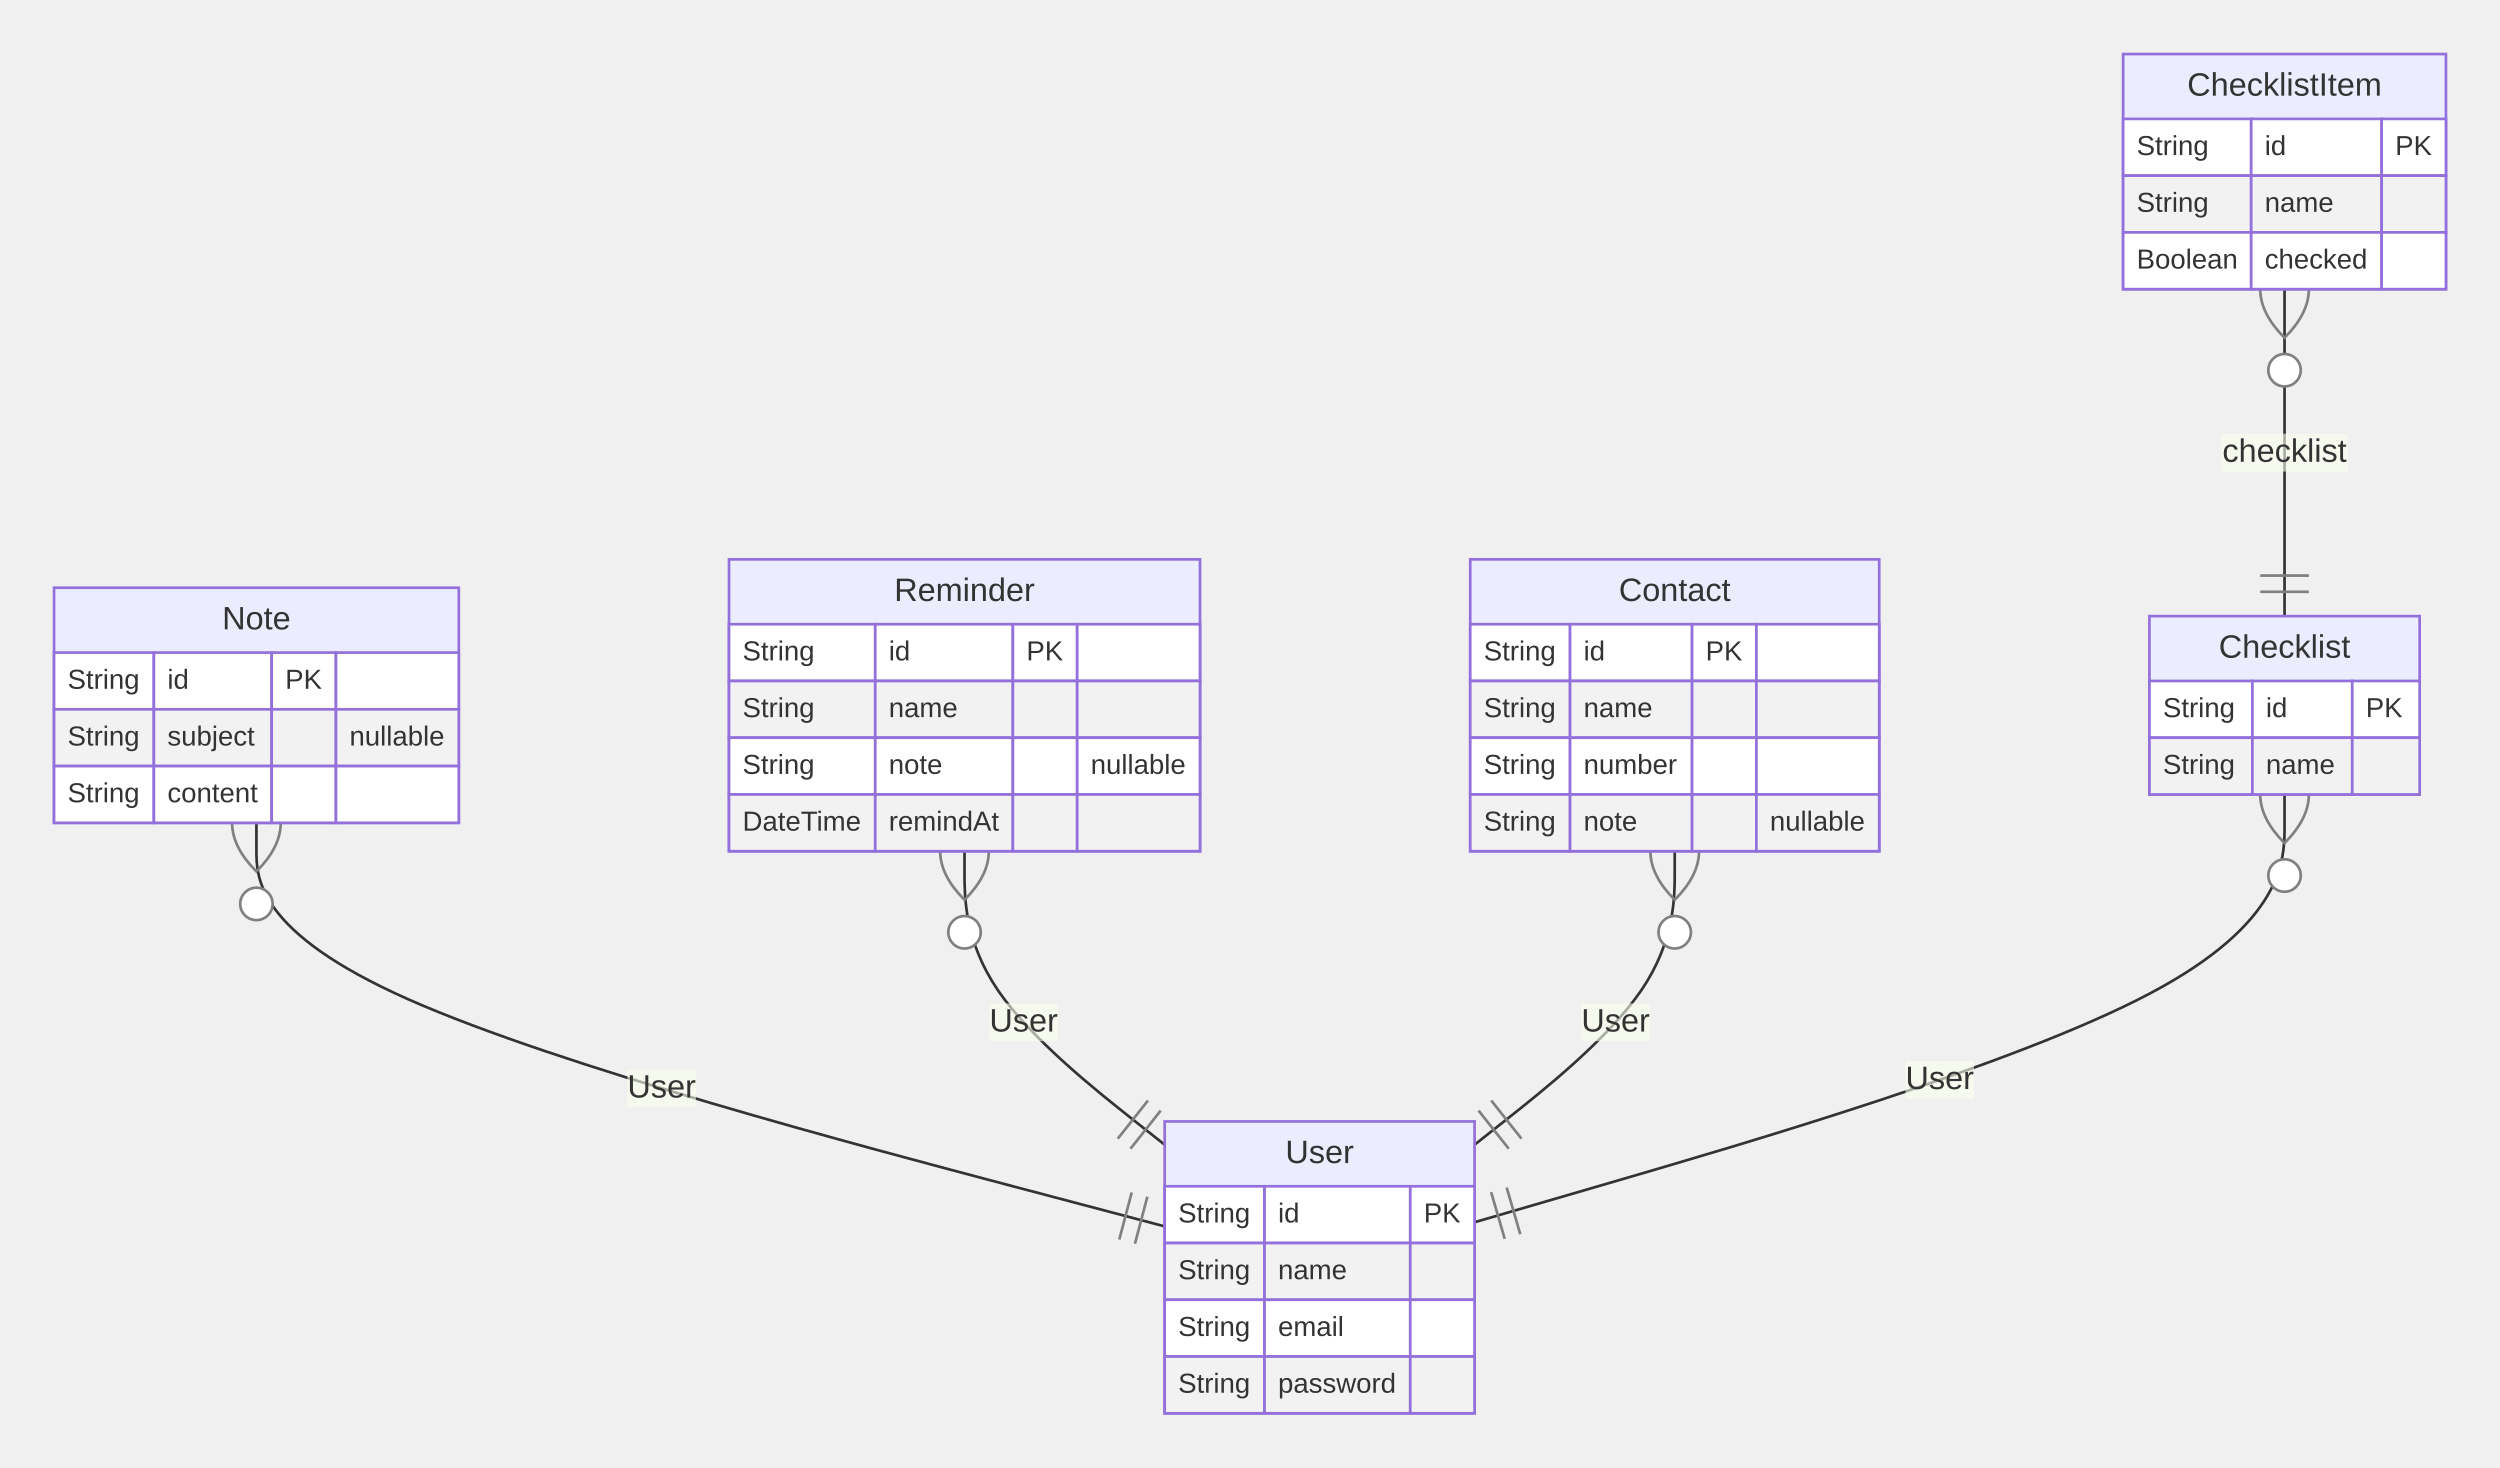
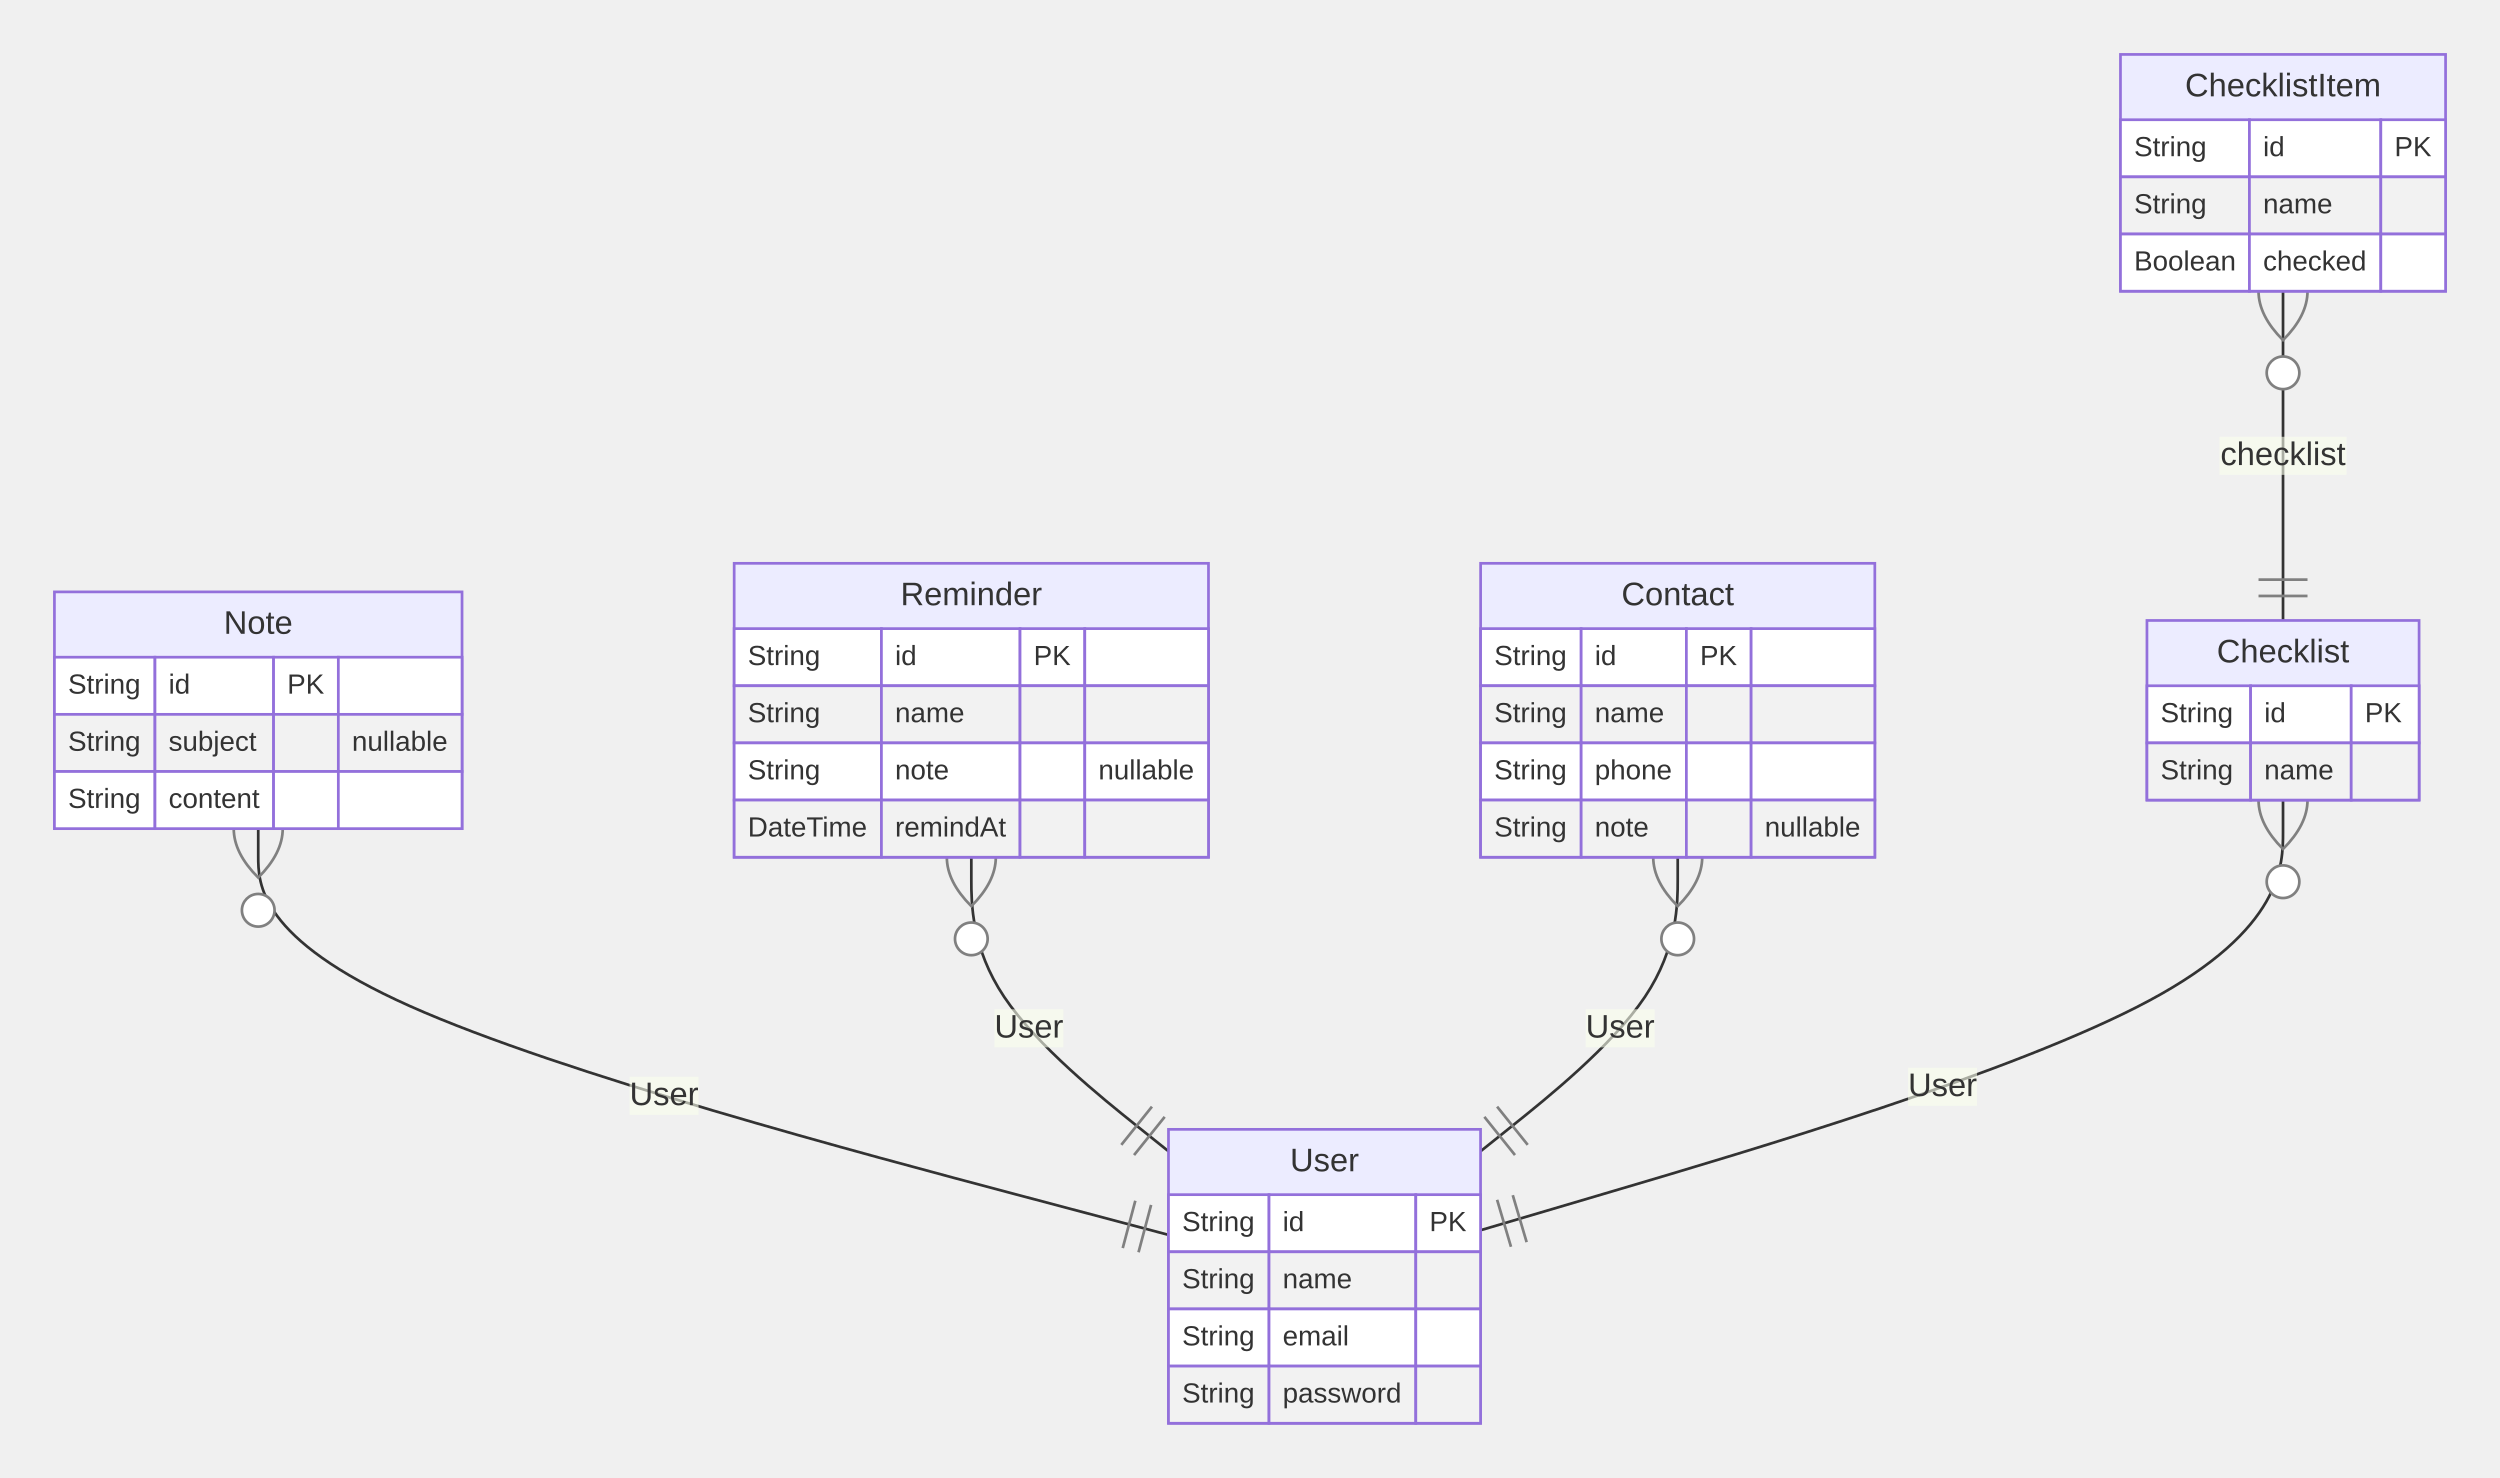
- <svg xmlns="http://www.w3.org/2000/svg" aria-labelledby="chart-title-mermaid-0 chart-desc-mermaid-0" role="img" viewBox="0 0 925.155 543" style="max-width: 925.155px; background-color: white;" width="100%" id="mermaid-0">
+ <svg xmlns="http://www.w3.org/2000/svg" aria-labelledby="chart-title-mermaid-0 chart-desc-mermaid-0" role="img" viewBox="0 0 918.669 543" style="max-width: 918.669px; background-color: white;" width="100%" id="mermaid-0">
  <style>#mermaid-0 {font-family:"trebuchet ms",verdana,arial,sans-serif;font-size:16px;fill:#333;}#mermaid-0 .error-icon{fill:#552222;}#mermaid-0 .error-text{fill:#552222;stroke:#552222;}#mermaid-0 .edge-thickness-normal{stroke-width:2px;}#mermaid-0 .edge-thickness-thick{stroke-width:3.5px;}#mermaid-0 .edge-pattern-solid{stroke-dasharray:0;}#mermaid-0 .edge-pattern-dashed{stroke-dasharray:3;}#mermaid-0 .edge-pattern-dotted{stroke-dasharray:2;}#mermaid-0 .marker{fill:#333333;stroke:#333333;}#mermaid-0 .marker.cross{stroke:#333333;}#mermaid-0 svg{font-family:"trebuchet ms",verdana,arial,sans-serif;font-size:16px;}#mermaid-0 .entityBox{fill:#ECECFF;stroke:#9370DB;}#mermaid-0 .attributeBoxOdd{fill:#ffffff;stroke:#9370DB;}#mermaid-0 .attributeBoxEven{fill:#f2f2f2;stroke:#9370DB;}#mermaid-0 .relationshipLabelBox{fill:hsl(80, 100%, 96.275%);opacity:0.7;background-color:hsl(80, 100%, 96.275%);}#mermaid-0 .relationshipLabelBox rect{opacity:0.5;}#mermaid-0 .relationshipLine{stroke:#333333;}#mermaid-0 :root{--mermaid-font-family:"trebuchet ms",verdana,arial,sans-serif;}</style>
  <g />
  <defs>
    <marker orient="auto" markerHeight="18" markerWidth="18" refY="9" refX="0" id="ONLY_ONE_START">
      <path d="M9,0 L9,18 M15,0 L15,18" fill="none" stroke="gray" />
    </marker>
  </defs>
  <defs>
    <marker orient="auto" markerHeight="18" markerWidth="18" refY="9" refX="18" id="ONLY_ONE_END">
      <path d="M3,0 L3,18 M9,0 L9,18" fill="none" stroke="gray" />
    </marker>
  </defs>
  <defs>
    <marker orient="auto" markerHeight="18" markerWidth="30" refY="9" refX="0" id="ZERO_OR_ONE_START">
      <circle r="6" cy="9" cx="21" fill="white" stroke="gray" />
      <path d="M9,0 L9,18" fill="none" stroke="gray" />
    </marker>
  </defs>
  <defs>
    <marker orient="auto" markerHeight="18" markerWidth="30" refY="9" refX="30" id="ZERO_OR_ONE_END">
      <circle r="6" cy="9" cx="9" fill="white" stroke="gray" />
      <path d="M21,0 L21,18" fill="none" stroke="gray" />
    </marker>
  </defs>
  <defs>
    <marker orient="auto" markerHeight="36" markerWidth="45" refY="18" refX="18" id="ONE_OR_MORE_START">
      <path d="M0,18 Q 18,0 36,18 Q 18,36 0,18 M42,9 L42,27" fill="none" stroke="gray" />
    </marker>
  </defs>
  <defs>
    <marker orient="auto" markerHeight="36" markerWidth="45" refY="18" refX="27" id="ONE_OR_MORE_END">
      <path d="M3,9 L3,27 M9,18 Q27,0 45,18 Q27,36 9,18" fill="none" stroke="gray" />
    </marker>
  </defs>
  <defs>
    <marker orient="auto" markerHeight="36" markerWidth="57" refY="18" refX="18" id="ZERO_OR_MORE_START">
      <circle r="6" cy="18" cx="48" fill="white" stroke="gray" />
      <path d="M0,18 Q18,0 36,18 Q18,36 0,18" fill="none" stroke="gray" />
    </marker>
  </defs>
  <defs>
    <marker orient="auto" markerHeight="36" markerWidth="57" refY="18" refX="39" id="ZERO_OR_MORE_END">
      <circle r="6" cy="18" cx="9" fill="white" stroke="gray" />
      <path d="M21,18 Q39,0 57,18 Q39,36 21,18" fill="none" stroke="gray" />
    </marker>
  </defs>
-   <path marker-start="url(#ZERO_OR_MORE_START)" marker-end="url(#ONLY_ONE_END)" fill="none" stroke="gray" d="M94.891,304.5L94.891,314.583C94.891,324.667,94.891,344.833,150.91,369.724C206.928,394.615,318.965,424.229,374.984,439.037L431.002,453.844" class="er relationshipLine" />
-   <path marker-start="url(#ZERO_OR_MORE_START)" marker-end="url(#ONLY_ONE_END)" fill="none" stroke="gray" d="M356.931,315L356.931,323.333C356.931,331.667,356.931,348.333,369.276,366.437C381.621,384.541,406.312,404.081,418.657,413.851L431.002,423.622" class="er relationshipLine" />
-   <path marker-start="url(#ZERO_OR_MORE_START)" marker-end="url(#ONLY_ONE_END)" fill="none" stroke="gray" d="M619.751,315L619.751,323.333C619.751,331.667,619.751,348.333,607.406,366.437C595.06,384.541,570.37,404.081,558.024,413.851L545.679,423.622" class="er relationshipLine" />
-   <path marker-start="url(#ZERO_OR_MORE_START)" marker-end="url(#ONLY_ONE_END)" fill="none" stroke="gray" d="M845.423,294L845.423,305.833C845.423,317.667,845.423,341.333,795.466,367.717C745.508,394.1,645.594,423.2,595.636,437.75L545.679,452.3" class="er relationshipLine" />
-   <path marker-start="url(#ZERO_OR_MORE_START)" marker-end="url(#ONLY_ONE_END)" fill="none" stroke="gray" d="M845.423,107L845.423,115.333C845.423,123.667,845.423,140.333,845.423,160.5C845.423,180.667,845.423,204.333,845.423,216.167L845.423,228" class="er relationshipLine" />
-   <g transform="translate(431.0024,415 )" id="User">
+   <path marker-start="url(#ZERO_OR_MORE_START)" marker-end="url(#ONLY_ONE_END)" fill="none" stroke="gray" d="M94.891,304.5L94.891,314.583C94.891,324.667,94.891,344.833,150.64,369.714C206.388,394.594,317.884,424.187,373.633,438.984L429.381,453.781" class="er relationshipLine" />
+   <path marker-start="url(#ZERO_OR_MORE_START)" marker-end="url(#ONLY_ONE_END)" fill="none" stroke="gray" d="M356.931,315L356.931,323.333C356.931,331.667,356.931,348.333,369.006,366.342C381.081,384.352,405.231,403.703,417.306,413.379L429.381,423.055" class="er relationshipLine" />
+   <path marker-start="url(#ZERO_OR_MORE_START)" marker-end="url(#ONLY_ONE_END)" fill="none" stroke="gray" d="M616.508,315L616.508,323.333C616.508,331.667,616.508,348.333,604.433,366.342C592.358,384.352,568.207,403.703,556.132,413.379L544.057,423.055" class="er relationshipLine" />
+   <path marker-start="url(#ZERO_OR_MORE_START)" marker-end="url(#ONLY_ONE_END)" fill="none" stroke="gray" d="M838.937,294L838.937,305.833C838.937,317.667,838.937,341.333,789.79,367.678C740.644,394.023,642.351,423.046,593.204,437.558L544.057,452.07" class="er relationshipLine" />
+   <path marker-start="url(#ZERO_OR_MORE_START)" marker-end="url(#ONLY_ONE_END)" fill="none" stroke="gray" d="M838.937,107L838.937,115.333C838.937,123.667,838.937,140.333,838.937,160.5C838.937,180.667,838.937,204.333,838.937,216.167L838.937,228" class="er relationshipLine" />
+   <g transform="translate(429.3808,415 )" id="User">
    <rect height="108" width="114.677" y="0" x="0" stroke="gray" fill-opacity="100%" fill="honeydew" class="er entityBox" />
    <text transform="translate(57.33827,12)" style="font-family: &quot;trebuchet ms&quot;, verdana, arial, sans-serif;; font-size: 12px" text-anchor="middle" dominant-baseline="middle" y="0" x="0" id="entity-User" class="er entityLabel">User</text>
    <rect height="21" width="36.947" y="24" x="0" stroke="gray" fill-opacity="100%" fill="honeydew" class="er attributeBoxOdd" />
    <text transform="translate(5,34.5)" style="font-family: &quot;trebuchet ms&quot;, verdana, arial, sans-serif;; font-size: 10.2px" text-anchor="left" dominant-baseline="middle" y="0" x="0" id="entity-User-attr-1-type" class="er entityLabel">String</text>
    <rect height="21" width="53.935" y="24" x="36.947" stroke="gray" fill-opacity="100%" fill="honeydew" class="er attributeBoxOdd" />
    <text transform="translate(41.94705,34.5)" style="font-family: &quot;trebuchet ms&quot;, verdana, arial, sans-serif;; font-size: 10.2px" text-anchor="left" dominant-baseline="middle" y="0" x="0" id="entity-User-attr-1-name" class="er entityLabel">id</text>
    <rect height="21" width="23.795" y="24" x="90.882" stroke="gray" fill-opacity="100%" fill="honeydew" class="er attributeBoxOdd" />
    <text transform="translate(95.88156,34.5)" style="font-family: &quot;trebuchet ms&quot;, verdana, arial, sans-serif;; font-size: 10.2px" text-anchor="left" dominant-baseline="middle" y="0" x="0" id="entity-User-attr-1-key" class="er entityLabel">PK</text>
    <rect height="21" width="36.947" y="45" x="0" stroke="gray" fill-opacity="100%" fill="honeydew" class="er attributeBoxEven" />
    <text transform="translate(5,55.5)" style="font-family: &quot;trebuchet ms&quot;, verdana, arial, sans-serif;; font-size: 10.2px" text-anchor="left" dominant-baseline="middle" y="0" x="0" id="entity-User-attr-2-type" class="er entityLabel">String</text>
    <rect height="21" width="53.935" y="45" x="36.947" stroke="gray" fill-opacity="100%" fill="honeydew" class="er attributeBoxEven" />
    <text transform="translate(41.94705,55.5)" style="font-family: &quot;trebuchet ms&quot;, verdana, arial, sans-serif;; font-size: 10.2px" text-anchor="left" dominant-baseline="middle" y="0" x="0" id="entity-User-attr-2-name" class="er entityLabel">name</text>
    <rect height="21" width="23.795" y="45" x="90.882" stroke="gray" fill-opacity="100%" fill="honeydew" class="er attributeBoxEven" />
    <text transform="translate(95.88156,55.5)" style="font-family: &quot;trebuchet ms&quot;, verdana, arial, sans-serif;; font-size: 10.2px" text-anchor="left" dominant-baseline="middle" y="0" x="0" id="entity-User-attr-2-key" class="er entityLabel" />
    <rect height="21" width="36.947" y="66" x="0" stroke="gray" fill-opacity="100%" fill="honeydew" class="er attributeBoxOdd" />
    <text transform="translate(5,76.5)" style="font-family: &quot;trebuchet ms&quot;, verdana, arial, sans-serif;; font-size: 10.2px" text-anchor="left" dominant-baseline="middle" y="0" x="0" id="entity-User-attr-3-type" class="er entityLabel">String</text>
    <rect height="21" width="53.935" y="66" x="36.947" stroke="gray" fill-opacity="100%" fill="honeydew" class="er attributeBoxOdd" />
    <text transform="translate(41.94705,76.5)" style="font-family: &quot;trebuchet ms&quot;, verdana, arial, sans-serif;; font-size: 10.2px" text-anchor="left" dominant-baseline="middle" y="0" x="0" id="entity-User-attr-3-name" class="er entityLabel">email</text>
    <rect height="21" width="23.795" y="66" x="90.882" stroke="gray" fill-opacity="100%" fill="honeydew" class="er attributeBoxOdd" />
    <text transform="translate(95.88156,76.5)" style="font-family: &quot;trebuchet ms&quot;, verdana, arial, sans-serif;; font-size: 10.2px" text-anchor="left" dominant-baseline="middle" y="0" x="0" id="entity-User-attr-3-key" class="er entityLabel" />
    <rect height="21" width="36.947" y="87" x="0" stroke="gray" fill-opacity="100%" fill="honeydew" class="er attributeBoxEven" />
    <text transform="translate(5,97.5)" style="font-family: &quot;trebuchet ms&quot;, verdana, arial, sans-serif;; font-size: 10.2px" text-anchor="left" dominant-baseline="middle" y="0" x="0" id="entity-User-attr-4-type" class="er entityLabel">String</text>
    <rect height="21" width="53.935" y="87" x="36.947" stroke="gray" fill-opacity="100%" fill="honeydew" class="er attributeBoxEven" />
    <text transform="translate(41.94705,97.5)" style="font-family: &quot;trebuchet ms&quot;, verdana, arial, sans-serif;; font-size: 10.2px" text-anchor="left" dominant-baseline="middle" y="0" x="0" id="entity-User-attr-4-name" class="er entityLabel">password</text>
    <rect height="21" width="23.795" y="87" x="90.882" stroke="gray" fill-opacity="100%" fill="honeydew" class="er attributeBoxEven" />
    <text transform="translate(95.88156,97.5)" style="font-family: &quot;trebuchet ms&quot;, verdana, arial, sans-serif;; font-size: 10.2px" text-anchor="left" dominant-baseline="middle" y="0" x="0" id="entity-User-attr-4-key" class="er entityLabel" />
  </g>
  <g transform="translate(20,217.5 )" id="Note">
    <rect height="87" width="149.783" y="0" x="0" stroke="gray" fill-opacity="100%" fill="honeydew" class="er entityBox" />
    <text transform="translate(74.89131,12)" style="font-family: &quot;trebuchet ms&quot;, verdana, arial, sans-serif;; font-size: 12px" text-anchor="middle" dominant-baseline="middle" y="0" x="0" id="entity-Note" class="er entityLabel">Note</text>
    <rect height="21" width="36.947" y="24" x="0" stroke="gray" fill-opacity="100%" fill="honeydew" class="er attributeBoxOdd" />
    <text transform="translate(5,34.5)" style="font-family: &quot;trebuchet ms&quot;, verdana, arial, sans-serif;; font-size: 10.2px" text-anchor="left" dominant-baseline="middle" y="0" x="0" id="entity-Note-attr-1-type" class="er entityLabel">String</text>
    <rect height="21" width="43.587" y="24" x="36.947" stroke="gray" fill-opacity="100%" fill="honeydew" class="er attributeBoxOdd" />
    <text transform="translate(41.94705,34.5)" style="font-family: &quot;trebuchet ms&quot;, verdana, arial, sans-serif;; font-size: 10.2px" text-anchor="left" dominant-baseline="middle" y="0" x="0" id="entity-Note-attr-1-name" class="er entityLabel">id</text>
    <rect height="21" width="23.795" y="24" x="80.534" stroke="gray" fill-opacity="100%" fill="honeydew" class="er attributeBoxOdd" />
    <text transform="translate(85.53442,34.5)" style="font-family: &quot;trebuchet ms&quot;, verdana, arial, sans-serif;; font-size: 10.2px" text-anchor="left" dominant-baseline="middle" y="0" x="0" id="entity-Note-attr-1-key" class="er entityLabel">PK</text>
    <rect height="21" width="45.453" y="24" x="104.329" stroke="gray" fill-opacity="100%" fill="honeydew" class="er attributeBoxOdd" />
    <text transform="translate(109.3294,34.5)" style="font-family: &quot;trebuchet ms&quot;, verdana, arial, sans-serif;; font-size: 10.2px" text-anchor="left" dominant-baseline="middle" y="0" x="0" id="entity-Note-attr-1-comment" class="er entityLabel" />
    <rect height="21" width="36.947" y="45" x="0" stroke="gray" fill-opacity="100%" fill="honeydew" class="er attributeBoxEven" />
    <text transform="translate(5,55.5)" style="font-family: &quot;trebuchet ms&quot;, verdana, arial, sans-serif;; font-size: 10.2px" text-anchor="left" dominant-baseline="middle" y="0" x="0" id="entity-Note-attr-2-type" class="er entityLabel">String</text>
    <rect height="21" width="43.587" y="45" x="36.947" stroke="gray" fill-opacity="100%" fill="honeydew" class="er attributeBoxEven" />
    <text transform="translate(41.94705,55.5)" style="font-family: &quot;trebuchet ms&quot;, verdana, arial, sans-serif;; font-size: 10.2px" text-anchor="left" dominant-baseline="middle" y="0" x="0" id="entity-Note-attr-2-name" class="er entityLabel">subject</text>
    <rect height="21" width="23.795" y="45" x="80.534" stroke="gray" fill-opacity="100%" fill="honeydew" class="er attributeBoxEven" />
    <text transform="translate(85.53442,55.5)" style="font-family: &quot;trebuchet ms&quot;, verdana, arial, sans-serif;; font-size: 10.2px" text-anchor="left" dominant-baseline="middle" y="0" x="0" id="entity-Note-attr-2-key" class="er entityLabel" />
    <rect height="21" width="45.453" y="45" x="104.329" stroke="gray" fill-opacity="100%" fill="honeydew" class="er attributeBoxEven" />
    <text transform="translate(109.3294,55.5)" style="font-family: &quot;trebuchet ms&quot;, verdana, arial, sans-serif;; font-size: 10.2px" text-anchor="left" dominant-baseline="middle" y="0" x="0" id="entity-Note-attr-2-comment" class="er entityLabel">nullable</text>
    <rect height="21" width="36.947" y="66" x="0" stroke="gray" fill-opacity="100%" fill="honeydew" class="er attributeBoxOdd" />
    <text transform="translate(5,76.5)" style="font-family: &quot;trebuchet ms&quot;, verdana, arial, sans-serif;; font-size: 10.2px" text-anchor="left" dominant-baseline="middle" y="0" x="0" id="entity-Note-attr-3-type" class="er entityLabel">String</text>
    <rect height="21" width="43.587" y="66" x="36.947" stroke="gray" fill-opacity="100%" fill="honeydew" class="er attributeBoxOdd" />
    <text transform="translate(41.94705,76.5)" style="font-family: &quot;trebuchet ms&quot;, verdana, arial, sans-serif;; font-size: 10.2px" text-anchor="left" dominant-baseline="middle" y="0" x="0" id="entity-Note-attr-3-name" class="er entityLabel">content</text>
    <rect height="21" width="23.795" y="66" x="80.534" stroke="gray" fill-opacity="100%" fill="honeydew" class="er attributeBoxOdd" />
    <text transform="translate(85.53442,76.5)" style="font-family: &quot;trebuchet ms&quot;, verdana, arial, sans-serif;; font-size: 10.2px" text-anchor="left" dominant-baseline="middle" y="0" x="0" id="entity-Note-attr-3-key" class="er entityLabel" />
    <rect height="21" width="45.453" y="66" x="104.329" stroke="gray" fill-opacity="100%" fill="honeydew" class="er attributeBoxOdd" />
    <text transform="translate(109.3294,76.5)" style="font-family: &quot;trebuchet ms&quot;, verdana, arial, sans-serif;; font-size: 10.2px" text-anchor="left" dominant-baseline="middle" y="0" x="0" id="entity-Note-attr-3-comment" class="er entityLabel" />
  </g>
  <g transform="translate(269.7826,207 )" id="Reminder">
    <rect height="108" width="174.296" y="0" x="0" stroke="gray" fill-opacity="100%" fill="honeydew" class="er entityBox" />
    <text transform="translate(87.14792,12)" style="font-family: &quot;trebuchet ms&quot;, verdana, arial, sans-serif;; font-size: 12px" text-anchor="middle" dominant-baseline="middle" y="0" x="0" id="entity-Reminder" class="er entityLabel">Reminder</text>
    <rect height="21" width="54.113" y="24" x="0" stroke="gray" fill-opacity="100%" fill="honeydew" class="er attributeBoxOdd" />
    <text transform="translate(5,34.5)" style="font-family: &quot;trebuchet ms&quot;, verdana, arial, sans-serif;; font-size: 10.2px" text-anchor="left" dominant-baseline="middle" y="0" x="0" id="entity-Reminder-attr-1-type" class="er entityLabel">String</text>
    <rect height="21" width="50.935" y="24" x="54.113" stroke="gray" fill-opacity="100%" fill="honeydew" class="er attributeBoxOdd" />
    <text transform="translate(59.11313,34.5)" style="font-family: &quot;trebuchet ms&quot;, verdana, arial, sans-serif;; font-size: 10.2px" text-anchor="left" dominant-baseline="middle" y="0" x="0" id="entity-Reminder-attr-1-name" class="er entityLabel">id</text>
    <rect height="21" width="23.795" y="24" x="105.048" stroke="gray" fill-opacity="100%" fill="honeydew" class="er attributeBoxOdd" />
    <text transform="translate(110.0476,34.5)" style="font-family: &quot;trebuchet ms&quot;, verdana, arial, sans-serif;; font-size: 10.2px" text-anchor="left" dominant-baseline="middle" y="0" x="0" id="entity-Reminder-attr-1-key" class="er entityLabel">PK</text>
    <rect height="21" width="45.453" y="24" x="128.843" stroke="gray" fill-opacity="100%" fill="honeydew" class="er attributeBoxOdd" />
    <text transform="translate(133.8426,34.5)" style="font-family: &quot;trebuchet ms&quot;, verdana, arial, sans-serif;; font-size: 10.2px" text-anchor="left" dominant-baseline="middle" y="0" x="0" id="entity-Reminder-attr-1-comment" class="er entityLabel" />
    <rect height="21" width="54.113" y="45" x="0" stroke="gray" fill-opacity="100%" fill="honeydew" class="er attributeBoxEven" />
    <text transform="translate(5,55.5)" style="font-family: &quot;trebuchet ms&quot;, verdana, arial, sans-serif;; font-size: 10.2px" text-anchor="left" dominant-baseline="middle" y="0" x="0" id="entity-Reminder-attr-2-type" class="er entityLabel">String</text>
    <rect height="21" width="50.935" y="45" x="54.113" stroke="gray" fill-opacity="100%" fill="honeydew" class="er attributeBoxEven" />
    <text transform="translate(59.11313,55.5)" style="font-family: &quot;trebuchet ms&quot;, verdana, arial, sans-serif;; font-size: 10.2px" text-anchor="left" dominant-baseline="middle" y="0" x="0" id="entity-Reminder-attr-2-name" class="er entityLabel">name</text>
    <rect height="21" width="23.795" y="45" x="105.048" stroke="gray" fill-opacity="100%" fill="honeydew" class="er attributeBoxEven" />
    <text transform="translate(110.0476,55.5)" style="font-family: &quot;trebuchet ms&quot;, verdana, arial, sans-serif;; font-size: 10.2px" text-anchor="left" dominant-baseline="middle" y="0" x="0" id="entity-Reminder-attr-2-key" class="er entityLabel" />
    <rect height="21" width="45.453" y="45" x="128.843" stroke="gray" fill-opacity="100%" fill="honeydew" class="er attributeBoxEven" />
    <text transform="translate(133.8426,55.5)" style="font-family: &quot;trebuchet ms&quot;, verdana, arial, sans-serif;; font-size: 10.2px" text-anchor="left" dominant-baseline="middle" y="0" x="0" id="entity-Reminder-attr-2-comment" class="er entityLabel" />
    <rect height="21" width="54.113" y="66" x="0" stroke="gray" fill-opacity="100%" fill="honeydew" class="er attributeBoxOdd" />
    <text transform="translate(5,76.5)" style="font-family: &quot;trebuchet ms&quot;, verdana, arial, sans-serif;; font-size: 10.2px" text-anchor="left" dominant-baseline="middle" y="0" x="0" id="entity-Reminder-attr-3-type" class="er entityLabel">String</text>
    <rect height="21" width="50.935" y="66" x="54.113" stroke="gray" fill-opacity="100%" fill="honeydew" class="er attributeBoxOdd" />
    <text transform="translate(59.11313,76.5)" style="font-family: &quot;trebuchet ms&quot;, verdana, arial, sans-serif;; font-size: 10.2px" text-anchor="left" dominant-baseline="middle" y="0" x="0" id="entity-Reminder-attr-3-name" class="er entityLabel">note</text>
    <rect height="21" width="23.795" y="66" x="105.048" stroke="gray" fill-opacity="100%" fill="honeydew" class="er attributeBoxOdd" />
    <text transform="translate(110.0476,76.5)" style="font-family: &quot;trebuchet ms&quot;, verdana, arial, sans-serif;; font-size: 10.2px" text-anchor="left" dominant-baseline="middle" y="0" x="0" id="entity-Reminder-attr-3-key" class="er entityLabel" />
    <rect height="21" width="45.453" y="66" x="128.843" stroke="gray" fill-opacity="100%" fill="honeydew" class="er attributeBoxOdd" />
    <text transform="translate(133.8426,76.5)" style="font-family: &quot;trebuchet ms&quot;, verdana, arial, sans-serif;; font-size: 10.2px" text-anchor="left" dominant-baseline="middle" y="0" x="0" id="entity-Reminder-attr-3-comment" class="er entityLabel">nullable</text>
    <rect height="21" width="54.113" y="87" x="0" stroke="gray" fill-opacity="100%" fill="honeydew" class="er attributeBoxEven" />
    <text transform="translate(5,97.5)" style="font-family: &quot;trebuchet ms&quot;, verdana, arial, sans-serif;; font-size: 10.2px" text-anchor="left" dominant-baseline="middle" y="0" x="0" id="entity-Reminder-attr-4-type" class="er entityLabel">DateTime</text>
    <rect height="21" width="50.935" y="87" x="54.113" stroke="gray" fill-opacity="100%" fill="honeydew" class="er attributeBoxEven" />
    <text transform="translate(59.11313,97.5)" style="font-family: &quot;trebuchet ms&quot;, verdana, arial, sans-serif;; font-size: 10.2px" text-anchor="left" dominant-baseline="middle" y="0" x="0" id="entity-Reminder-attr-4-name" class="er entityLabel">remindAt</text>
    <rect height="21" width="23.795" y="87" x="105.048" stroke="gray" fill-opacity="100%" fill="honeydew" class="er attributeBoxEven" />
    <text transform="translate(110.0476,97.5)" style="font-family: &quot;trebuchet ms&quot;, verdana, arial, sans-serif;; font-size: 10.2px" text-anchor="left" dominant-baseline="middle" y="0" x="0" id="entity-Reminder-attr-4-key" class="er entityLabel" />
    <rect height="21" width="45.453" y="87" x="128.843" stroke="gray" fill-opacity="100%" fill="honeydew" class="er attributeBoxEven" />
    <text transform="translate(133.8426,97.5)" style="font-family: &quot;trebuchet ms&quot;, verdana, arial, sans-serif;; font-size: 10.2px" text-anchor="left" dominant-baseline="middle" y="0" x="0" id="entity-Reminder-attr-4-comment" class="er entityLabel" />
  </g>
  <g transform="translate(544.0785,207 )" id="Contact">
-     <rect height="108" width="151.345" y="0" x="0" stroke="gray" fill-opacity="100%" fill="honeydew" class="er entityBox" />
-     <text transform="translate(75.67236,12)" style="font-family: &quot;trebuchet ms&quot;, verdana, arial, sans-serif;; font-size: 12px" text-anchor="middle" dominant-baseline="middle" y="0" x="0" id="entity-Contact" class="er entityLabel">Contact</text>
+     <rect height="108" width="144.858" y="0" x="0" stroke="gray" fill-opacity="100%" fill="honeydew" class="er entityBox" />
+     <text transform="translate(72.42923,12)" style="font-family: &quot;trebuchet ms&quot;, verdana, arial, sans-serif;; font-size: 12px" text-anchor="middle" dominant-baseline="middle" y="0" x="0" id="entity-Contact" class="er entityLabel">Contact</text>
    <rect height="21" width="36.947" y="24" x="0" stroke="gray" fill-opacity="100%" fill="honeydew" class="er attributeBoxOdd" />
    <text transform="translate(5,34.5)" style="font-family: &quot;trebuchet ms&quot;, verdana, arial, sans-serif;; font-size: 10.2px" text-anchor="left" dominant-baseline="middle" y="0" x="0" id="entity-Contact-attr-1-type" class="er entityLabel">String</text>
-     <rect height="21" width="45.149" y="24" x="36.947" stroke="gray" fill-opacity="100%" fill="honeydew" class="er attributeBoxOdd" />
+     <rect height="21" width="38.663" y="24" x="36.947" stroke="gray" fill-opacity="100%" fill="honeydew" class="er attributeBoxOdd" />
    <text transform="translate(41.94705,34.5)" style="font-family: &quot;trebuchet ms&quot;, verdana, arial, sans-serif;; font-size: 10.2px" text-anchor="left" dominant-baseline="middle" y="0" x="0" id="entity-Contact-attr-1-name" class="er entityLabel">id</text>
-     <rect height="21" width="23.795" y="24" x="82.097" stroke="gray" fill-opacity="100%" fill="honeydew" class="er attributeBoxOdd" />
-     <text transform="translate(87.09653,34.5)" style="font-family: &quot;trebuchet ms&quot;, verdana, arial, sans-serif;; font-size: 10.2px" text-anchor="left" dominant-baseline="middle" y="0" x="0" id="entity-Contact-attr-1-key" class="er entityLabel">PK</text>
-     <rect height="21" width="45.453" y="24" x="105.892" stroke="gray" fill-opacity="100%" fill="honeydew" class="er attributeBoxOdd" />
-     <text transform="translate(110.8915,34.5)" style="font-family: &quot;trebuchet ms&quot;, verdana, arial, sans-serif;; font-size: 10.2px" text-anchor="left" dominant-baseline="middle" y="0" x="0" id="entity-Contact-attr-1-comment" class="er entityLabel" />
+     <rect height="21" width="23.795" y="24" x="75.61" stroke="gray" fill-opacity="100%" fill="honeydew" class="er attributeBoxOdd" />
+     <text transform="translate(80.61026,34.5)" style="font-family: &quot;trebuchet ms&quot;, verdana, arial, sans-serif;; font-size: 10.2px" text-anchor="left" dominant-baseline="middle" y="0" x="0" id="entity-Contact-attr-1-key" class="er entityLabel">PK</text>
+     <rect height="21" width="45.453" y="24" x="99.405" stroke="gray" fill-opacity="100%" fill="honeydew" class="er attributeBoxOdd" />
+     <text transform="translate(104.4052,34.5)" style="font-family: &quot;trebuchet ms&quot;, verdana, arial, sans-serif;; font-size: 10.2px" text-anchor="left" dominant-baseline="middle" y="0" x="0" id="entity-Contact-attr-1-comment" class="er entityLabel" />
    <rect height="21" width="36.947" y="45" x="0" stroke="gray" fill-opacity="100%" fill="honeydew" class="er attributeBoxEven" />
    <text transform="translate(5,55.5)" style="font-family: &quot;trebuchet ms&quot;, verdana, arial, sans-serif;; font-size: 10.2px" text-anchor="left" dominant-baseline="middle" y="0" x="0" id="entity-Contact-attr-2-type" class="er entityLabel">String</text>
-     <rect height="21" width="45.149" y="45" x="36.947" stroke="gray" fill-opacity="100%" fill="honeydew" class="er attributeBoxEven" />
+     <rect height="21" width="38.663" y="45" x="36.947" stroke="gray" fill-opacity="100%" fill="honeydew" class="er attributeBoxEven" />
    <text transform="translate(41.94705,55.5)" style="font-family: &quot;trebuchet ms&quot;, verdana, arial, sans-serif;; font-size: 10.2px" text-anchor="left" dominant-baseline="middle" y="0" x="0" id="entity-Contact-attr-2-name" class="er entityLabel">name</text>
-     <rect height="21" width="23.795" y="45" x="82.097" stroke="gray" fill-opacity="100%" fill="honeydew" class="er attributeBoxEven" />
-     <text transform="translate(87.09653,55.5)" style="font-family: &quot;trebuchet ms&quot;, verdana, arial, sans-serif;; font-size: 10.2px" text-anchor="left" dominant-baseline="middle" y="0" x="0" id="entity-Contact-attr-2-key" class="er entityLabel" />
-     <rect height="21" width="45.453" y="45" x="105.892" stroke="gray" fill-opacity="100%" fill="honeydew" class="er attributeBoxEven" />
-     <text transform="translate(110.8915,55.5)" style="font-family: &quot;trebuchet ms&quot;, verdana, arial, sans-serif;; font-size: 10.2px" text-anchor="left" dominant-baseline="middle" y="0" x="0" id="entity-Contact-attr-2-comment" class="er entityLabel" />
+     <rect height="21" width="23.795" y="45" x="75.61" stroke="gray" fill-opacity="100%" fill="honeydew" class="er attributeBoxEven" />
+     <text transform="translate(80.61026,55.5)" style="font-family: &quot;trebuchet ms&quot;, verdana, arial, sans-serif;; font-size: 10.2px" text-anchor="left" dominant-baseline="middle" y="0" x="0" id="entity-Contact-attr-2-key" class="er entityLabel" />
+     <rect height="21" width="45.453" y="45" x="99.405" stroke="gray" fill-opacity="100%" fill="honeydew" class="er attributeBoxEven" />
+     <text transform="translate(104.4052,55.5)" style="font-family: &quot;trebuchet ms&quot;, verdana, arial, sans-serif;; font-size: 10.2px" text-anchor="left" dominant-baseline="middle" y="0" x="0" id="entity-Contact-attr-2-comment" class="er entityLabel" />
    <rect height="21" width="36.947" y="66" x="0" stroke="gray" fill-opacity="100%" fill="honeydew" class="er attributeBoxOdd" />
    <text transform="translate(5,76.5)" style="font-family: &quot;trebuchet ms&quot;, verdana, arial, sans-serif;; font-size: 10.2px" text-anchor="left" dominant-baseline="middle" y="0" x="0" id="entity-Contact-attr-3-type" class="er entityLabel">String</text>
-     <rect height="21" width="45.149" y="66" x="36.947" stroke="gray" fill-opacity="100%" fill="honeydew" class="er attributeBoxOdd" />
-     <text transform="translate(41.94705,76.5)" style="font-family: &quot;trebuchet ms&quot;, verdana, arial, sans-serif;; font-size: 10.2px" text-anchor="left" dominant-baseline="middle" y="0" x="0" id="entity-Contact-attr-3-name" class="er entityLabel">number</text>
-     <rect height="21" width="23.795" y="66" x="82.097" stroke="gray" fill-opacity="100%" fill="honeydew" class="er attributeBoxOdd" />
-     <text transform="translate(87.09653,76.5)" style="font-family: &quot;trebuchet ms&quot;, verdana, arial, sans-serif;; font-size: 10.2px" text-anchor="left" dominant-baseline="middle" y="0" x="0" id="entity-Contact-attr-3-key" class="er entityLabel" />
-     <rect height="21" width="45.453" y="66" x="105.892" stroke="gray" fill-opacity="100%" fill="honeydew" class="er attributeBoxOdd" />
-     <text transform="translate(110.8915,76.5)" style="font-family: &quot;trebuchet ms&quot;, verdana, arial, sans-serif;; font-size: 10.2px" text-anchor="left" dominant-baseline="middle" y="0" x="0" id="entity-Contact-attr-3-comment" class="er entityLabel" />
+     <rect height="21" width="38.663" y="66" x="36.947" stroke="gray" fill-opacity="100%" fill="honeydew" class="er attributeBoxOdd" />
+     <text transform="translate(41.94705,76.5)" style="font-family: &quot;trebuchet ms&quot;, verdana, arial, sans-serif;; font-size: 10.2px" text-anchor="left" dominant-baseline="middle" y="0" x="0" id="entity-Contact-attr-3-name" class="er entityLabel">phone</text>
+     <rect height="21" width="23.795" y="66" x="75.61" stroke="gray" fill-opacity="100%" fill="honeydew" class="er attributeBoxOdd" />
+     <text transform="translate(80.61026,76.5)" style="font-family: &quot;trebuchet ms&quot;, verdana, arial, sans-serif;; font-size: 10.2px" text-anchor="left" dominant-baseline="middle" y="0" x="0" id="entity-Contact-attr-3-key" class="er entityLabel" />
+     <rect height="21" width="45.453" y="66" x="99.405" stroke="gray" fill-opacity="100%" fill="honeydew" class="er attributeBoxOdd" />
+     <text transform="translate(104.4052,76.5)" style="font-family: &quot;trebuchet ms&quot;, verdana, arial, sans-serif;; font-size: 10.2px" text-anchor="left" dominant-baseline="middle" y="0" x="0" id="entity-Contact-attr-3-comment" class="er entityLabel" />
    <rect height="21" width="36.947" y="87" x="0" stroke="gray" fill-opacity="100%" fill="honeydew" class="er attributeBoxEven" />
    <text transform="translate(5,97.5)" style="font-family: &quot;trebuchet ms&quot;, verdana, arial, sans-serif;; font-size: 10.2px" text-anchor="left" dominant-baseline="middle" y="0" x="0" id="entity-Contact-attr-4-type" class="er entityLabel">String</text>
-     <rect height="21" width="45.149" y="87" x="36.947" stroke="gray" fill-opacity="100%" fill="honeydew" class="er attributeBoxEven" />
+     <rect height="21" width="38.663" y="87" x="36.947" stroke="gray" fill-opacity="100%" fill="honeydew" class="er attributeBoxEven" />
    <text transform="translate(41.94705,97.5)" style="font-family: &quot;trebuchet ms&quot;, verdana, arial, sans-serif;; font-size: 10.2px" text-anchor="left" dominant-baseline="middle" y="0" x="0" id="entity-Contact-attr-4-name" class="er entityLabel">note</text>
-     <rect height="21" width="23.795" y="87" x="82.097" stroke="gray" fill-opacity="100%" fill="honeydew" class="er attributeBoxEven" />
-     <text transform="translate(87.09653,97.5)" style="font-family: &quot;trebuchet ms&quot;, verdana, arial, sans-serif;; font-size: 10.2px" text-anchor="left" dominant-baseline="middle" y="0" x="0" id="entity-Contact-attr-4-key" class="er entityLabel" />
-     <rect height="21" width="45.453" y="87" x="105.892" stroke="gray" fill-opacity="100%" fill="honeydew" class="er attributeBoxEven" />
-     <text transform="translate(110.8915,97.5)" style="font-family: &quot;trebuchet ms&quot;, verdana, arial, sans-serif;; font-size: 10.2px" text-anchor="left" dominant-baseline="middle" y="0" x="0" id="entity-Contact-attr-4-comment" class="er entityLabel">nullable</text>
-   </g>
-   <g transform="translate(795.4232,228 )" id="Checklist">
+     <rect height="21" width="23.795" y="87" x="75.61" stroke="gray" fill-opacity="100%" fill="honeydew" class="er attributeBoxEven" />
+     <text transform="translate(80.61026,97.5)" style="font-family: &quot;trebuchet ms&quot;, verdana, arial, sans-serif;; font-size: 10.2px" text-anchor="left" dominant-baseline="middle" y="0" x="0" id="entity-Contact-attr-4-key" class="er entityLabel" />
+     <rect height="21" width="45.453" y="87" x="99.405" stroke="gray" fill-opacity="100%" fill="honeydew" class="er attributeBoxEven" />
+     <text transform="translate(104.4052,97.5)" style="font-family: &quot;trebuchet ms&quot;, verdana, arial, sans-serif;; font-size: 10.2px" text-anchor="left" dominant-baseline="middle" y="0" x="0" id="entity-Contact-attr-4-comment" class="er entityLabel">nullable</text>
+   </g>
+   <g transform="translate(788.9369,228 )" id="Checklist">
    <rect height="66" width="100" y="0" x="0" stroke="gray" fill-opacity="100%" fill="honeydew" class="er entityBox" />
    <text transform="translate(50,12)" style="font-family: &quot;trebuchet ms&quot;, verdana, arial, sans-serif;; font-size: 12px" text-anchor="middle" dominant-baseline="middle" y="0" x="0" id="entity-Checklist" class="er entityLabel">Checklist</text>
    <rect height="21" width="38.094" y="24" x="0" stroke="gray" fill-opacity="100%" fill="honeydew" class="er attributeBoxOdd" />
    <text transform="translate(5,34.5)" style="font-family: &quot;trebuchet ms&quot;, verdana, arial, sans-serif;; font-size: 10.2px" text-anchor="left" dominant-baseline="middle" y="0" x="0" id="entity-Checklist-attr-1-type" class="er entityLabel">String</text>
    <rect height="21" width="36.965" y="24" x="38.094" stroke="gray" fill-opacity="100%" fill="honeydew" class="er attributeBoxOdd" />
    <text transform="translate(43.09375,34.5)" style="font-family: &quot;trebuchet ms&quot;, verdana, arial, sans-serif;; font-size: 10.2px" text-anchor="left" dominant-baseline="middle" y="0" x="0" id="entity-Checklist-attr-1-name" class="er entityLabel">id</text>
    <rect height="21" width="24.942" y="24" x="75.058" stroke="gray" fill-opacity="100%" fill="honeydew" class="er attributeBoxOdd" />
    <text transform="translate(80.05832,34.5)" style="font-family: &quot;trebuchet ms&quot;, verdana, arial, sans-serif;; font-size: 10.2px" text-anchor="left" dominant-baseline="middle" y="0" x="0" id="entity-Checklist-attr-1-key" class="er entityLabel">PK</text>
    <rect height="21" width="38.094" y="45" x="0" stroke="gray" fill-opacity="100%" fill="honeydew" class="er attributeBoxEven" />
    <text transform="translate(5,55.5)" style="font-family: &quot;trebuchet ms&quot;, verdana, arial, sans-serif;; font-size: 10.2px" text-anchor="left" dominant-baseline="middle" y="0" x="0" id="entity-Checklist-attr-2-type" class="er entityLabel">String</text>
    <rect height="21" width="36.965" y="45" x="38.094" stroke="gray" fill-opacity="100%" fill="honeydew" class="er attributeBoxEven" />
    <text transform="translate(43.09375,55.5)" style="font-family: &quot;trebuchet ms&quot;, verdana, arial, sans-serif;; font-size: 10.2px" text-anchor="left" dominant-baseline="middle" y="0" x="0" id="entity-Checklist-attr-2-name" class="er entityLabel">name</text>
    <rect height="21" width="24.942" y="45" x="75.058" stroke="gray" fill-opacity="100%" fill="honeydew" class="er attributeBoxEven" />
    <text transform="translate(80.05832,55.5)" style="font-family: &quot;trebuchet ms&quot;, verdana, arial, sans-serif;; font-size: 10.2px" text-anchor="left" dominant-baseline="middle" y="0" x="0" id="entity-Checklist-attr-2-key" class="er entityLabel" />
  </g>
-   <g transform="translate(785.6911,20 )" id="ChecklistItem">
+   <g transform="translate(779.2048,20 )" id="ChecklistItem">
    <rect height="87" width="119.464" y="0" x="0" stroke="gray" fill-opacity="100%" fill="honeydew" class="er entityBox" />
    <text transform="translate(59.73213,12)" style="font-family: &quot;trebuchet ms&quot;, verdana, arial, sans-serif;; font-size: 12px" text-anchor="middle" dominant-baseline="middle" y="0" x="0" id="entity-ChecklistItem" class="er entityLabel">ChecklistItem</text>
    <rect height="21" width="47.391" y="24" x="0" stroke="gray" fill-opacity="100%" fill="honeydew" class="er attributeBoxOdd" />
    <text transform="translate(5,34.5)" style="font-family: &quot;trebuchet ms&quot;, verdana, arial, sans-serif;; font-size: 10.2px" text-anchor="left" dominant-baseline="middle" y="0" x="0" id="entity-ChecklistItem-attr-1-type" class="er entityLabel">String</text>
    <rect height="21" width="48.279" y="24" x="47.391" stroke="gray" fill-opacity="100%" fill="honeydew" class="er attributeBoxOdd" />
    <text transform="translate(52.39062,34.5)" style="font-family: &quot;trebuchet ms&quot;, verdana, arial, sans-serif;; font-size: 10.2px" text-anchor="left" dominant-baseline="middle" y="0" x="0" id="entity-ChecklistItem-attr-1-name" class="er entityLabel">id</text>
    <rect height="21" width="23.795" y="24" x="95.669" stroke="gray" fill-opacity="100%" fill="honeydew" class="er attributeBoxOdd" />
    <text transform="translate(100.6693,34.5)" style="font-family: &quot;trebuchet ms&quot;, verdana, arial, sans-serif;; font-size: 10.2px" text-anchor="left" dominant-baseline="middle" y="0" x="0" id="entity-ChecklistItem-attr-1-key" class="er entityLabel">PK</text>
    <rect height="21" width="47.391" y="45" x="0" stroke="gray" fill-opacity="100%" fill="honeydew" class="er attributeBoxEven" />
    <text transform="translate(5,55.5)" style="font-family: &quot;trebuchet ms&quot;, verdana, arial, sans-serif;; font-size: 10.2px" text-anchor="left" dominant-baseline="middle" y="0" x="0" id="entity-ChecklistItem-attr-2-type" class="er entityLabel">String</text>
    <rect height="21" width="48.279" y="45" x="47.391" stroke="gray" fill-opacity="100%" fill="honeydew" class="er attributeBoxEven" />
    <text transform="translate(52.39062,55.5)" style="font-family: &quot;trebuchet ms&quot;, verdana, arial, sans-serif;; font-size: 10.2px" text-anchor="left" dominant-baseline="middle" y="0" x="0" id="entity-ChecklistItem-attr-2-name" class="er entityLabel">name</text>
    <rect height="21" width="23.795" y="45" x="95.669" stroke="gray" fill-opacity="100%" fill="honeydew" class="er attributeBoxEven" />
    <text transform="translate(100.6693,55.5)" style="font-family: &quot;trebuchet ms&quot;, verdana, arial, sans-serif;; font-size: 10.2px" text-anchor="left" dominant-baseline="middle" y="0" x="0" id="entity-ChecklistItem-attr-2-key" class="er entityLabel" />
    <rect height="21" width="47.391" y="66" x="0" stroke="gray" fill-opacity="100%" fill="honeydew" class="er attributeBoxOdd" />
    <text transform="translate(5,76.5)" style="font-family: &quot;trebuchet ms&quot;, verdana, arial, sans-serif;; font-size: 10.2px" text-anchor="left" dominant-baseline="middle" y="0" x="0" id="entity-ChecklistItem-attr-3-type" class="er entityLabel">Boolean</text>
    <rect height="21" width="48.279" y="66" x="47.391" stroke="gray" fill-opacity="100%" fill="honeydew" class="er attributeBoxOdd" />
    <text transform="translate(52.39062,76.5)" style="font-family: &quot;trebuchet ms&quot;, verdana, arial, sans-serif;; font-size: 10.2px" text-anchor="left" dominant-baseline="middle" y="0" x="0" id="entity-ChecklistItem-attr-3-name" class="er entityLabel">checked</text>
    <rect height="21" width="23.795" y="66" x="95.669" stroke="gray" fill-opacity="100%" fill="honeydew" class="er attributeBoxOdd" />
    <text transform="translate(100.6693,76.5)" style="font-family: &quot;trebuchet ms&quot;, verdana, arial, sans-serif;; font-size: 10.2px" text-anchor="left" dominant-baseline="middle" y="0" x="0" id="entity-ChecklistItem-attr-3-key" class="er entityLabel" />
  </g>
-   <rect fill-opacity="85%" fill="white" height="14" width="25.344" y="395.752" x="232.181" class="er relationshipLabelBox" />
-   <text style="font-family: &quot;trebuchet ms&quot;, verdana, arial, sans-serif;; font-size: 12px" dominant-baseline="middle" text-anchor="middle" y="402.752" x="244.853" id="rel1" class="er relationshipLabel">User</text>
-   <rect fill-opacity="85%" fill="white" height="14" width="25.344" y="371.321" x="366.142" class="er relationshipLabelBox" />
-   <text style="font-family: &quot;trebuchet ms&quot;, verdana, arial, sans-serif;; font-size: 12px" dominant-baseline="middle" text-anchor="middle" y="378.321" x="378.814" id="rel2" class="er relationshipLabel">User</text>
-   <rect fill-opacity="85%" fill="white" height="14" width="25.344" y="371.321" x="585.195" class="er relationshipLabelBox" />
-   <text style="font-family: &quot;trebuchet ms&quot;, verdana, arial, sans-serif;; font-size: 12px" dominant-baseline="middle" text-anchor="middle" y="378.321" x="597.867" id="rel3" class="er relationshipLabel">User</text>
-   <rect fill-opacity="85%" fill="white" height="14" width="25.344" y="392.616" x="705.141" class="er relationshipLabelBox" />
-   <text style="font-family: &quot;trebuchet ms&quot;, verdana, arial, sans-serif;; font-size: 12px" dominant-baseline="middle" text-anchor="middle" y="399.616" x="717.813" id="rel4" class="er relationshipLabel">User</text>
-   <rect fill-opacity="85%" fill="white" height="14" width="46.68" y="160.5" x="822.083" class="er relationshipLabelBox" />
-   <text style="font-family: &quot;trebuchet ms&quot;, verdana, arial, sans-serif;; font-size: 12px" dominant-baseline="middle" text-anchor="middle" y="167.5" x="845.423" id="rel5" class="er relationshipLabel">checklist</text>
+   <rect fill-opacity="85%" fill="white" height="14" width="25.344" y="395.691" x="231.35" class="er relationshipLabelBox" />
+   <text style="font-family: &quot;trebuchet ms&quot;, verdana, arial, sans-serif;; font-size: 12px" dominant-baseline="middle" text-anchor="middle" y="402.691" x="244.022" id="rel1" class="er relationshipLabel">User</text>
+   <rect fill-opacity="85%" fill="white" height="14" width="25.344" y="370.875" x="365.414" class="er relationshipLabelBox" />
+   <text style="font-family: &quot;trebuchet ms&quot;, verdana, arial, sans-serif;; font-size: 12px" dominant-baseline="middle" text-anchor="middle" y="377.875" x="378.086" id="rel2" class="er relationshipLabel">User</text>
+   <rect fill-opacity="85%" fill="white" height="14" width="25.344" y="370.875" x="582.68" class="er relationshipLabelBox" />
+   <text style="font-family: &quot;trebuchet ms&quot;, verdana, arial, sans-serif;; font-size: 12px" dominant-baseline="middle" text-anchor="middle" y="377.875" x="595.352" id="rel3" class="er relationshipLabel">User</text>
+   <rect fill-opacity="85%" fill="white" height="14" width="25.344" y="392.365" x="701.157" class="er relationshipLabelBox" />
+   <text style="font-family: &quot;trebuchet ms&quot;, verdana, arial, sans-serif;; font-size: 12px" dominant-baseline="middle" text-anchor="middle" y="399.365" x="713.829" id="rel4" class="er relationshipLabel">User</text>
+   <rect fill-opacity="85%" fill="white" height="14" width="46.68" y="160.5" x="815.597" class="er relationshipLabelBox" />
+   <text style="font-family: &quot;trebuchet ms&quot;, verdana, arial, sans-serif;; font-size: 12px" dominant-baseline="middle" text-anchor="middle" y="167.5" x="838.937" id="rel5" class="er relationshipLabel">checklist</text>
</svg>
